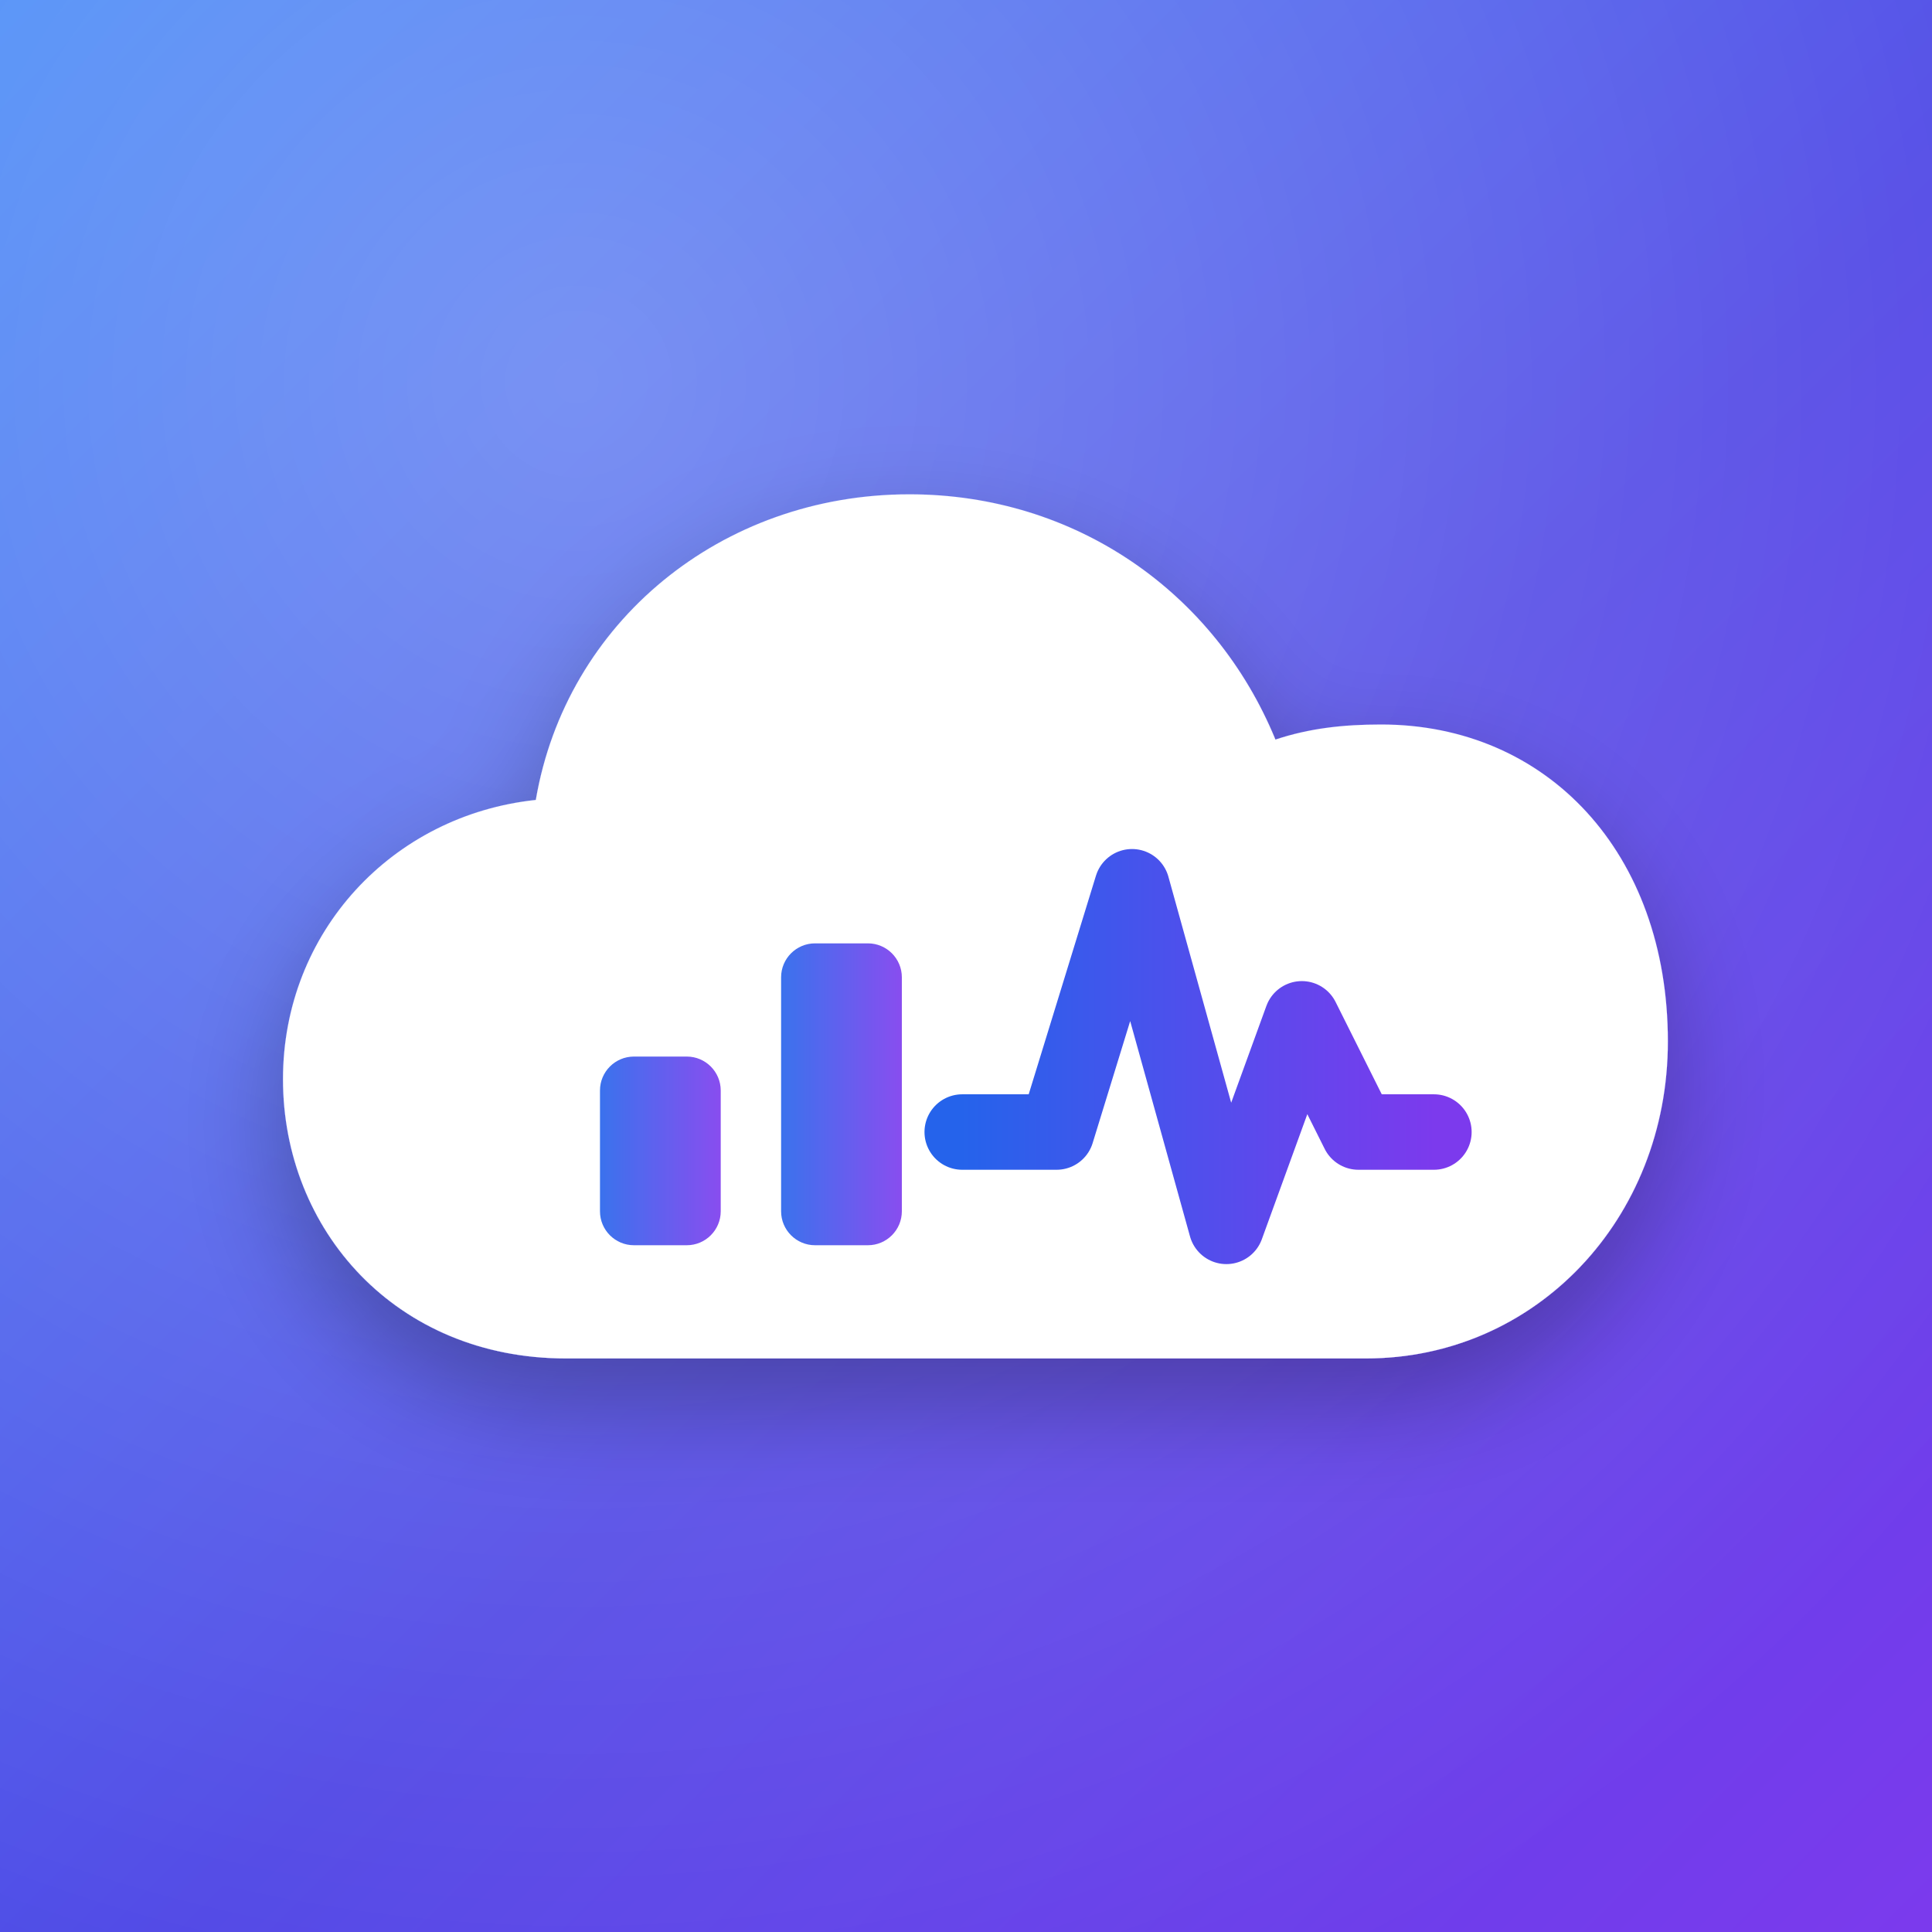
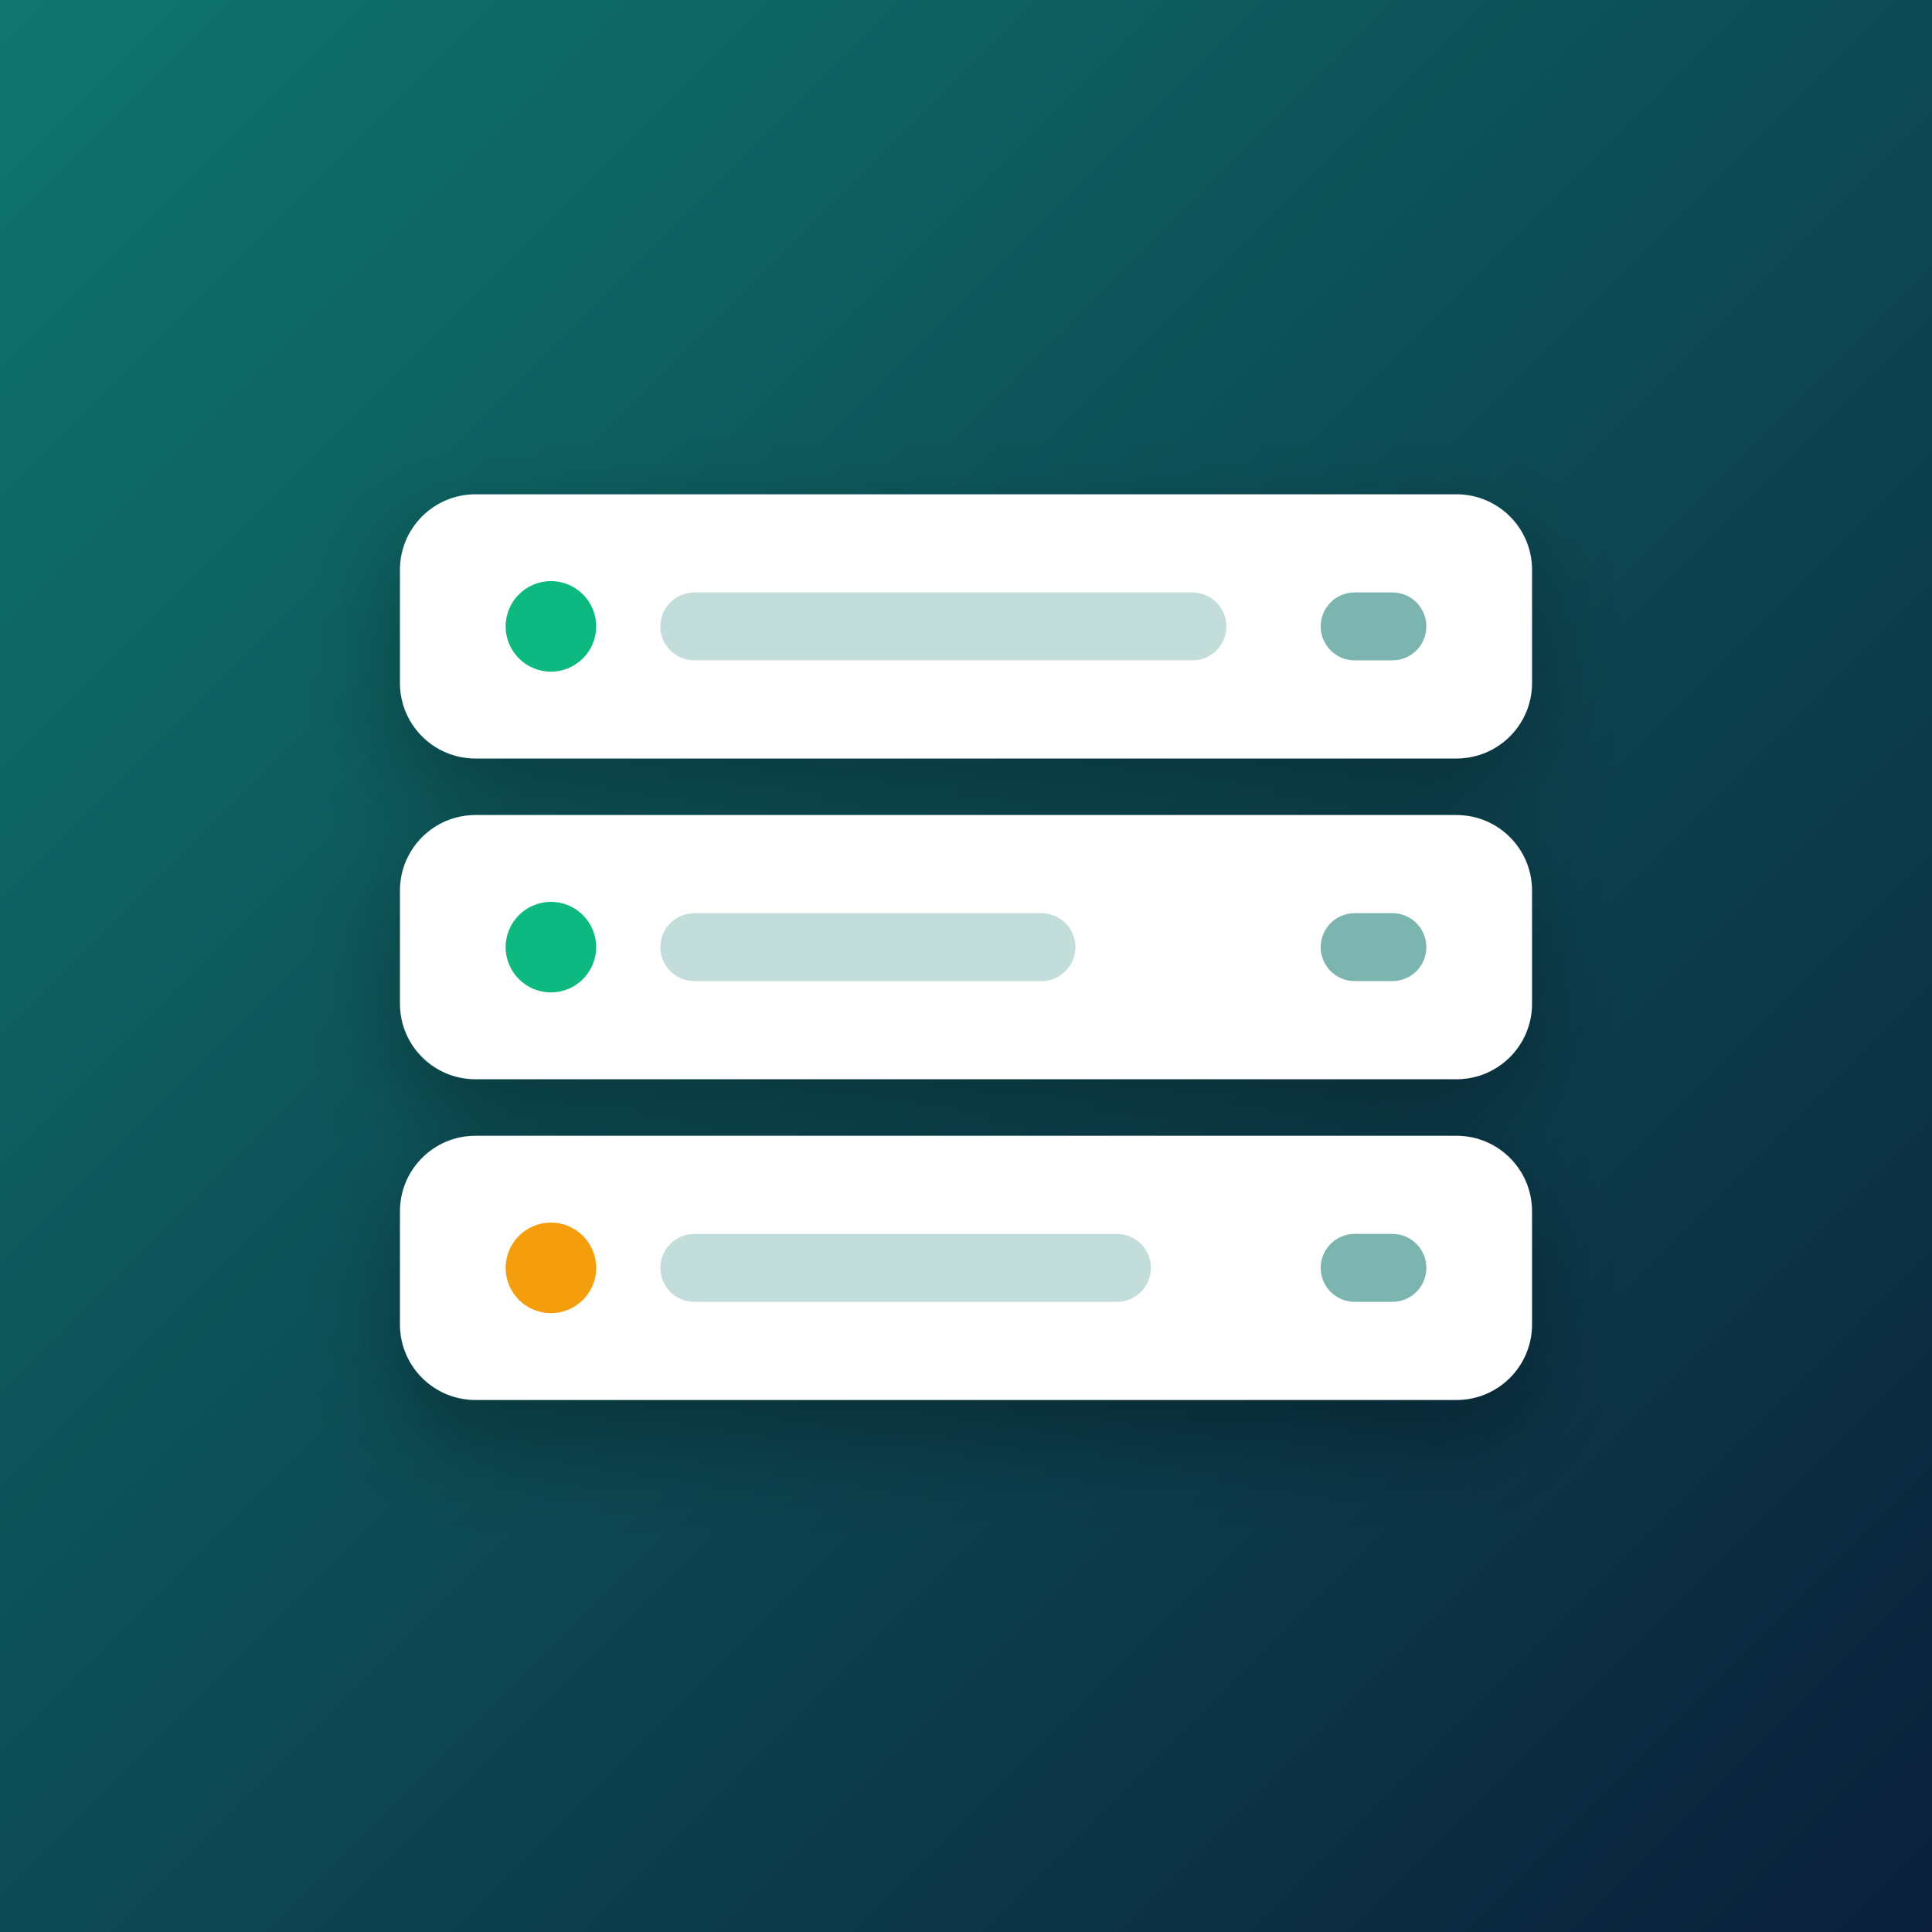
<svg xmlns="http://www.w3.org/2000/svg" width="1024" height="1024" viewBox="0 0 1024 1024">
  <defs>
    <linearGradient id="bg" x1="0" y1="0" x2="1" y2="1">
-       <stop offset="0" stop-color="#3B82F6" />
-       <stop offset=".55" stop-color="#4F46E5" />
-       <stop offset="1" stop-color="#7C3AED" />
+       <stop offset="0" stop-color="#0F766E" />
+       <stop offset="1" stop-color="#0B1F3A" />
    </linearGradient>
-     <linearGradient id="lg" x1="0" y1="0" x2="1" y2="0">
-       <stop offset="0" stop-color="#2563EB" />
-       <stop offset="1" stop-color="#7C3AED" />
-     </linearGradient>
-     <linearGradient id="cg" x1="0" y1="0" x2="0" y2="1">
-       <stop offset="0" stop-color="#60A5FA" />
-       <stop offset="1" stop-color="#A78BFA" />
+     <linearGradient id="bar" x1="0" y1="0" x2="1" y2="1">
+       <stop offset="0" stop-color="#5EEAD4" />
+       <stop offset="1" stop-color="#38BDF8" />
    </linearGradient>
    <linearGradient id="tg" x1="0" y1="0" x2="0" y2="1">
      <stop offset="0" stop-color="#FFFFFF" />
-       <stop offset="1" stop-color="#BDBDBD" />
+       <stop offset="1" stop-color="#C4C4C4" />
    </linearGradient>
-     <radialGradient id="glow" cx=".3" cy=".2" r=".9">
-       <stop offset="0" stop-color="#fff" stop-opacity="0.28" />
-       <stop offset="1" stop-color="#fff" stop-opacity="0" />
-     </radialGradient>
    <filter id="sh" x="-20%" y="-20%" width="140%" height="160%">
-       <feDropShadow dx="0" dy="24" stdDeviation="28" flood-color="#000" flood-opacity="0.28" />
+       <feDropShadow dx="0" dy="22" stdDeviation="26" flood-color="#000" flood-opacity="0.3" />
    </filter>
  </defs>
  <rect width="1024" height="1024" fill="url(#bg)" />
-   <rect width="1024" height="1024" fill="url(#glow)" />
  <g filter="url(#sh)">
-     <path fill="#FFFFFF" d="       M 300 720       C 210 720 150 652 150 572       C 150 494 208 432 284 424       C 300 330 382 262 482 262       C 570 262 644 314 676 392       C 694 386 712 384 732 384       C 820 384 884 452 884 552       C 884 646 814 720 724 720 Z" />
+     <rect x="212" y="262" width="600" height="140" rx="40" fill="#FFFFFF" />
+     <circle cx="292" cy="332" r="24" fill="#10B981" />
+     <rect x="350" y="314" width="300" height="36" rx="18" fill="#0F766E" opacity=".25" />
+     <rect x="700" y="314" width="56" height="36" rx="18" fill="#0F766E" opacity=".55" />
+     <rect x="212" y="432" width="600" height="140" rx="40" fill="#FFFFFF" />
+     <circle cx="292" cy="502" r="24" fill="#10B981" />
+     <rect x="350" y="484" width="220" height="36" rx="18" fill="#0F766E" opacity=".25" />
+     <rect x="700" y="484" width="56" height="36" rx="18" fill="#0F766E" opacity=".55" />
+     <rect x="212" y="602" width="600" height="140" rx="40" fill="#FFFFFF" />
+     <circle cx="292" cy="672" r="24" fill="#F59E0B" />
+     <rect x="350" y="654" width="260" height="36" rx="18" fill="#0F766E" opacity=".25" />
+     <rect x="700" y="654" width="56" height="36" rx="18" fill="#0F766E" opacity=".55" />
  </g>
-   <rect x="318" y="560" width="64" height="100" rx="18" fill="url(#lg)" opacity=".9" />
-   <rect x="414" y="500" width="64" height="160" rx="18" fill="url(#lg)" opacity=".9" />
-   <polyline points="510,600 560,600 600,470 650,650 690,540 720,600 760,600" fill="none" stroke="url(#lg)" stroke-width="40" stroke-linecap="round" stroke-linejoin="round" />
</svg>
